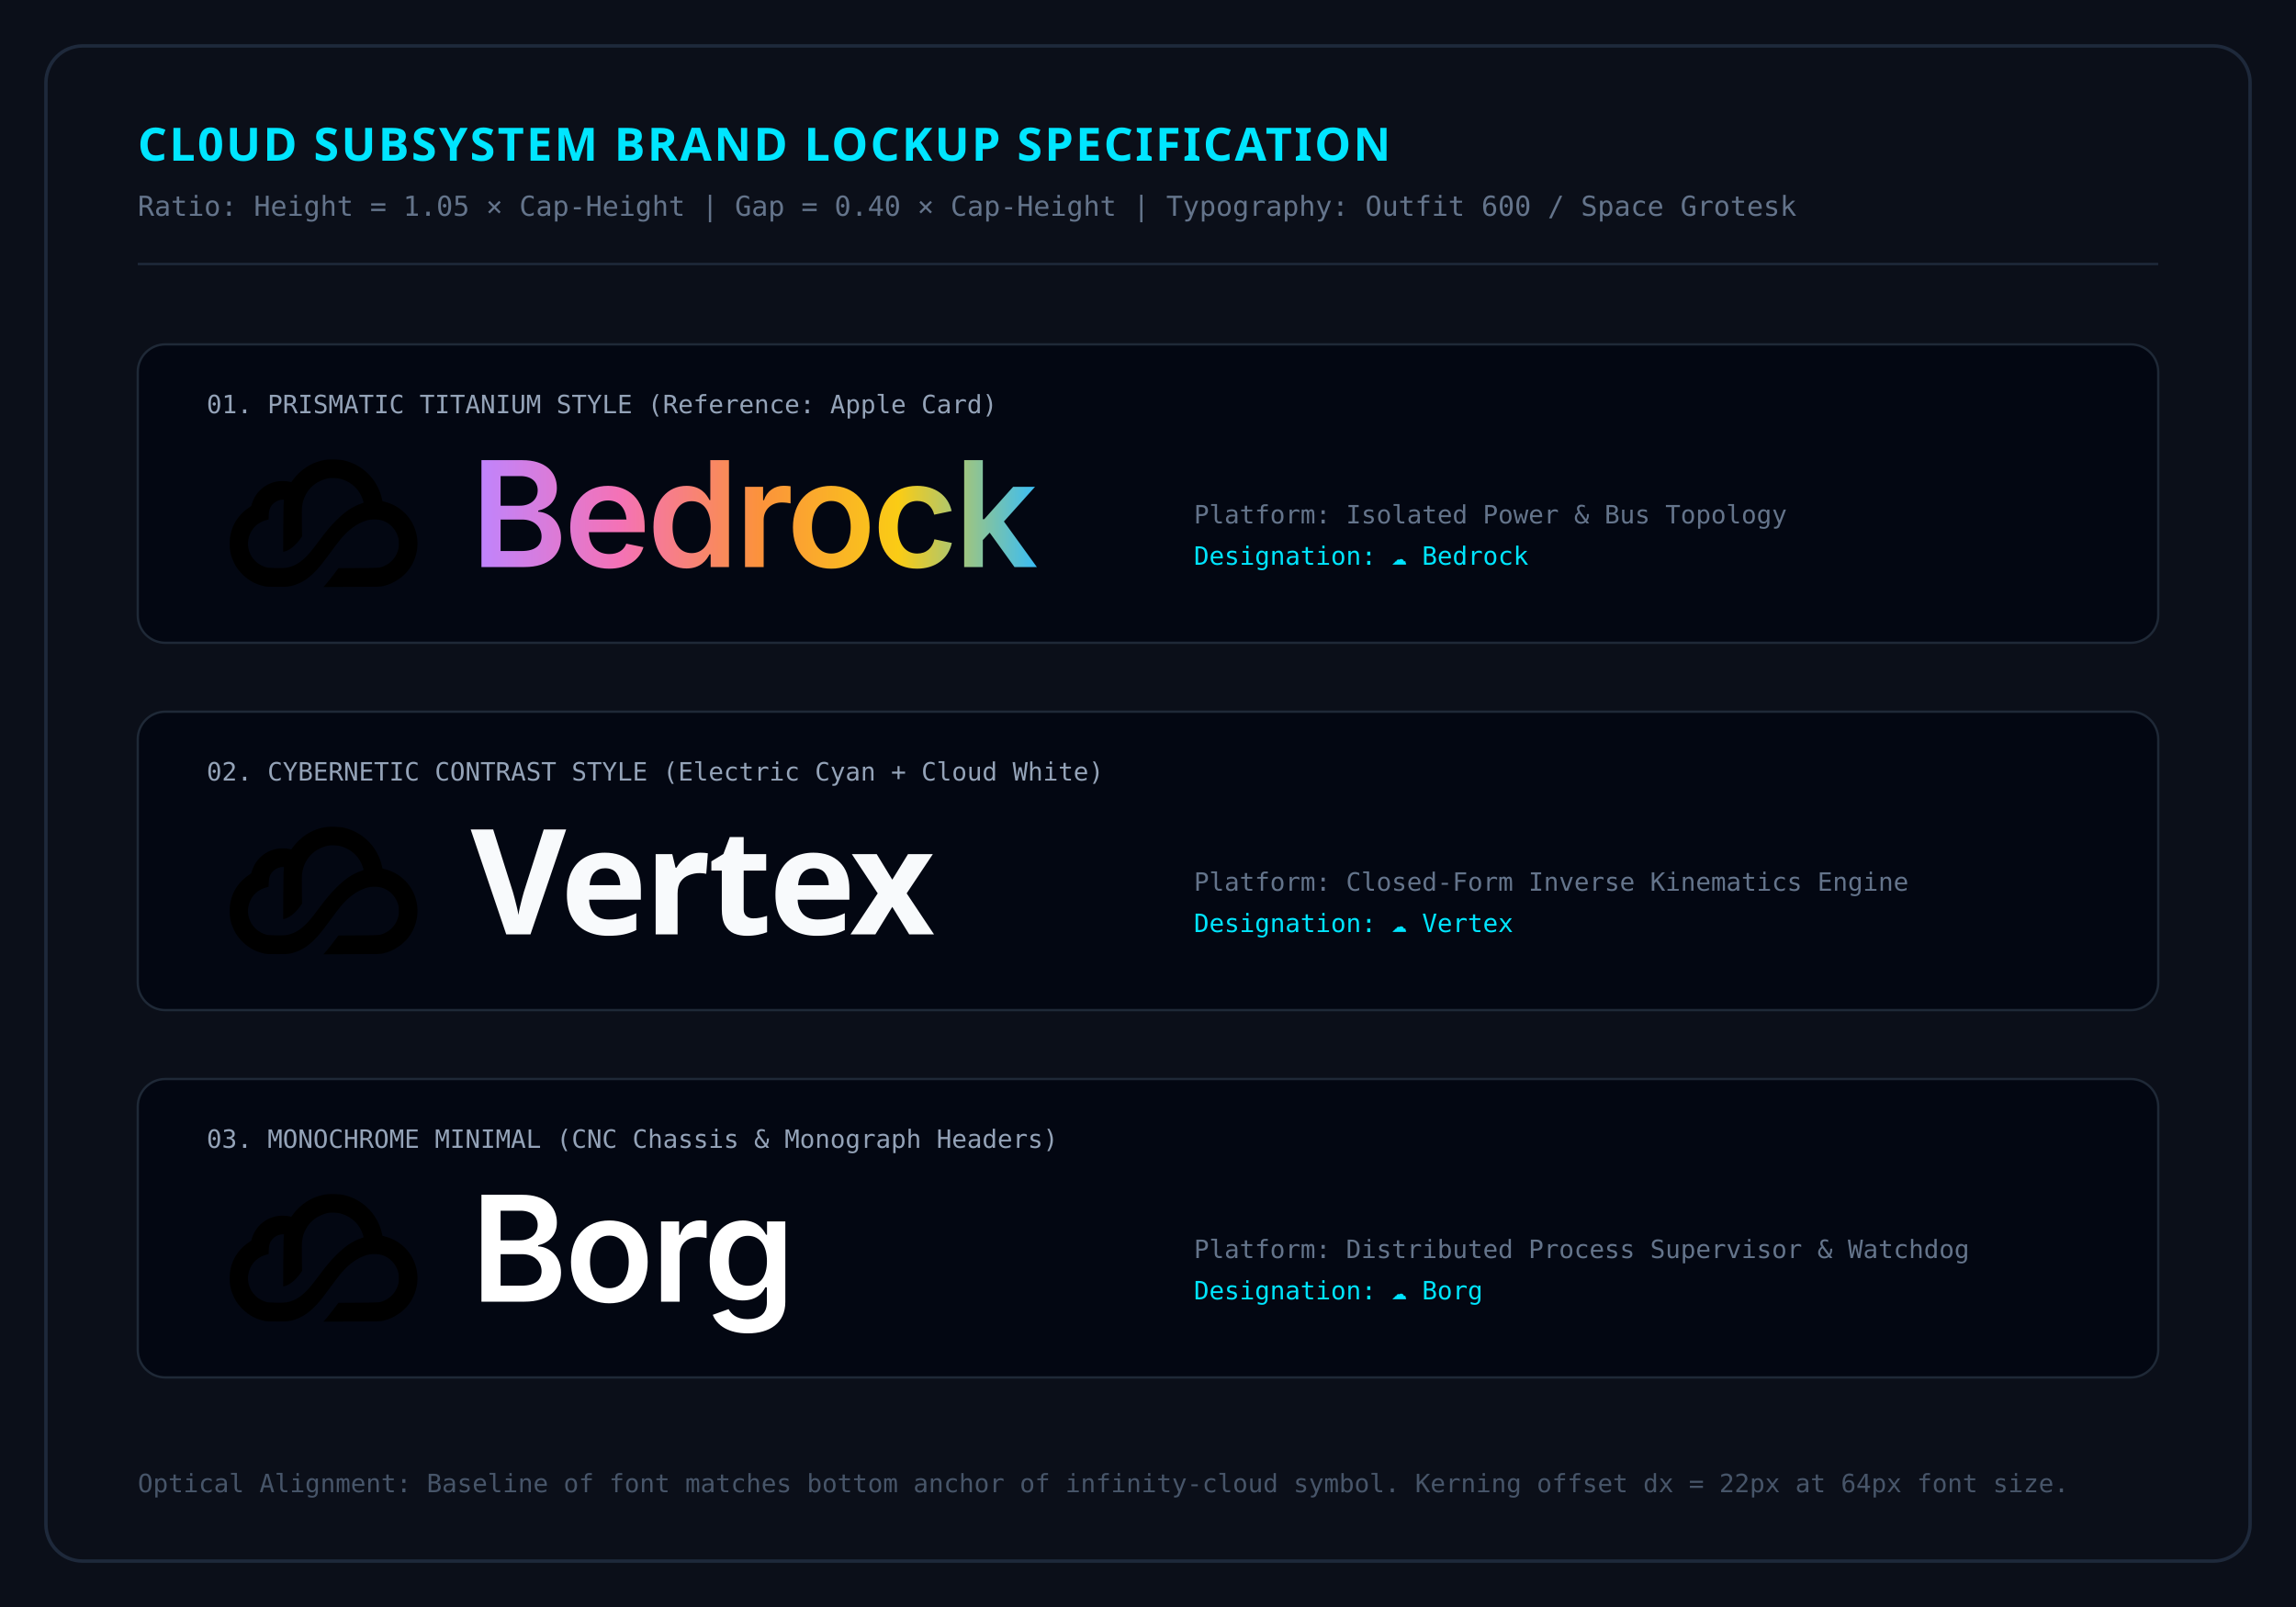
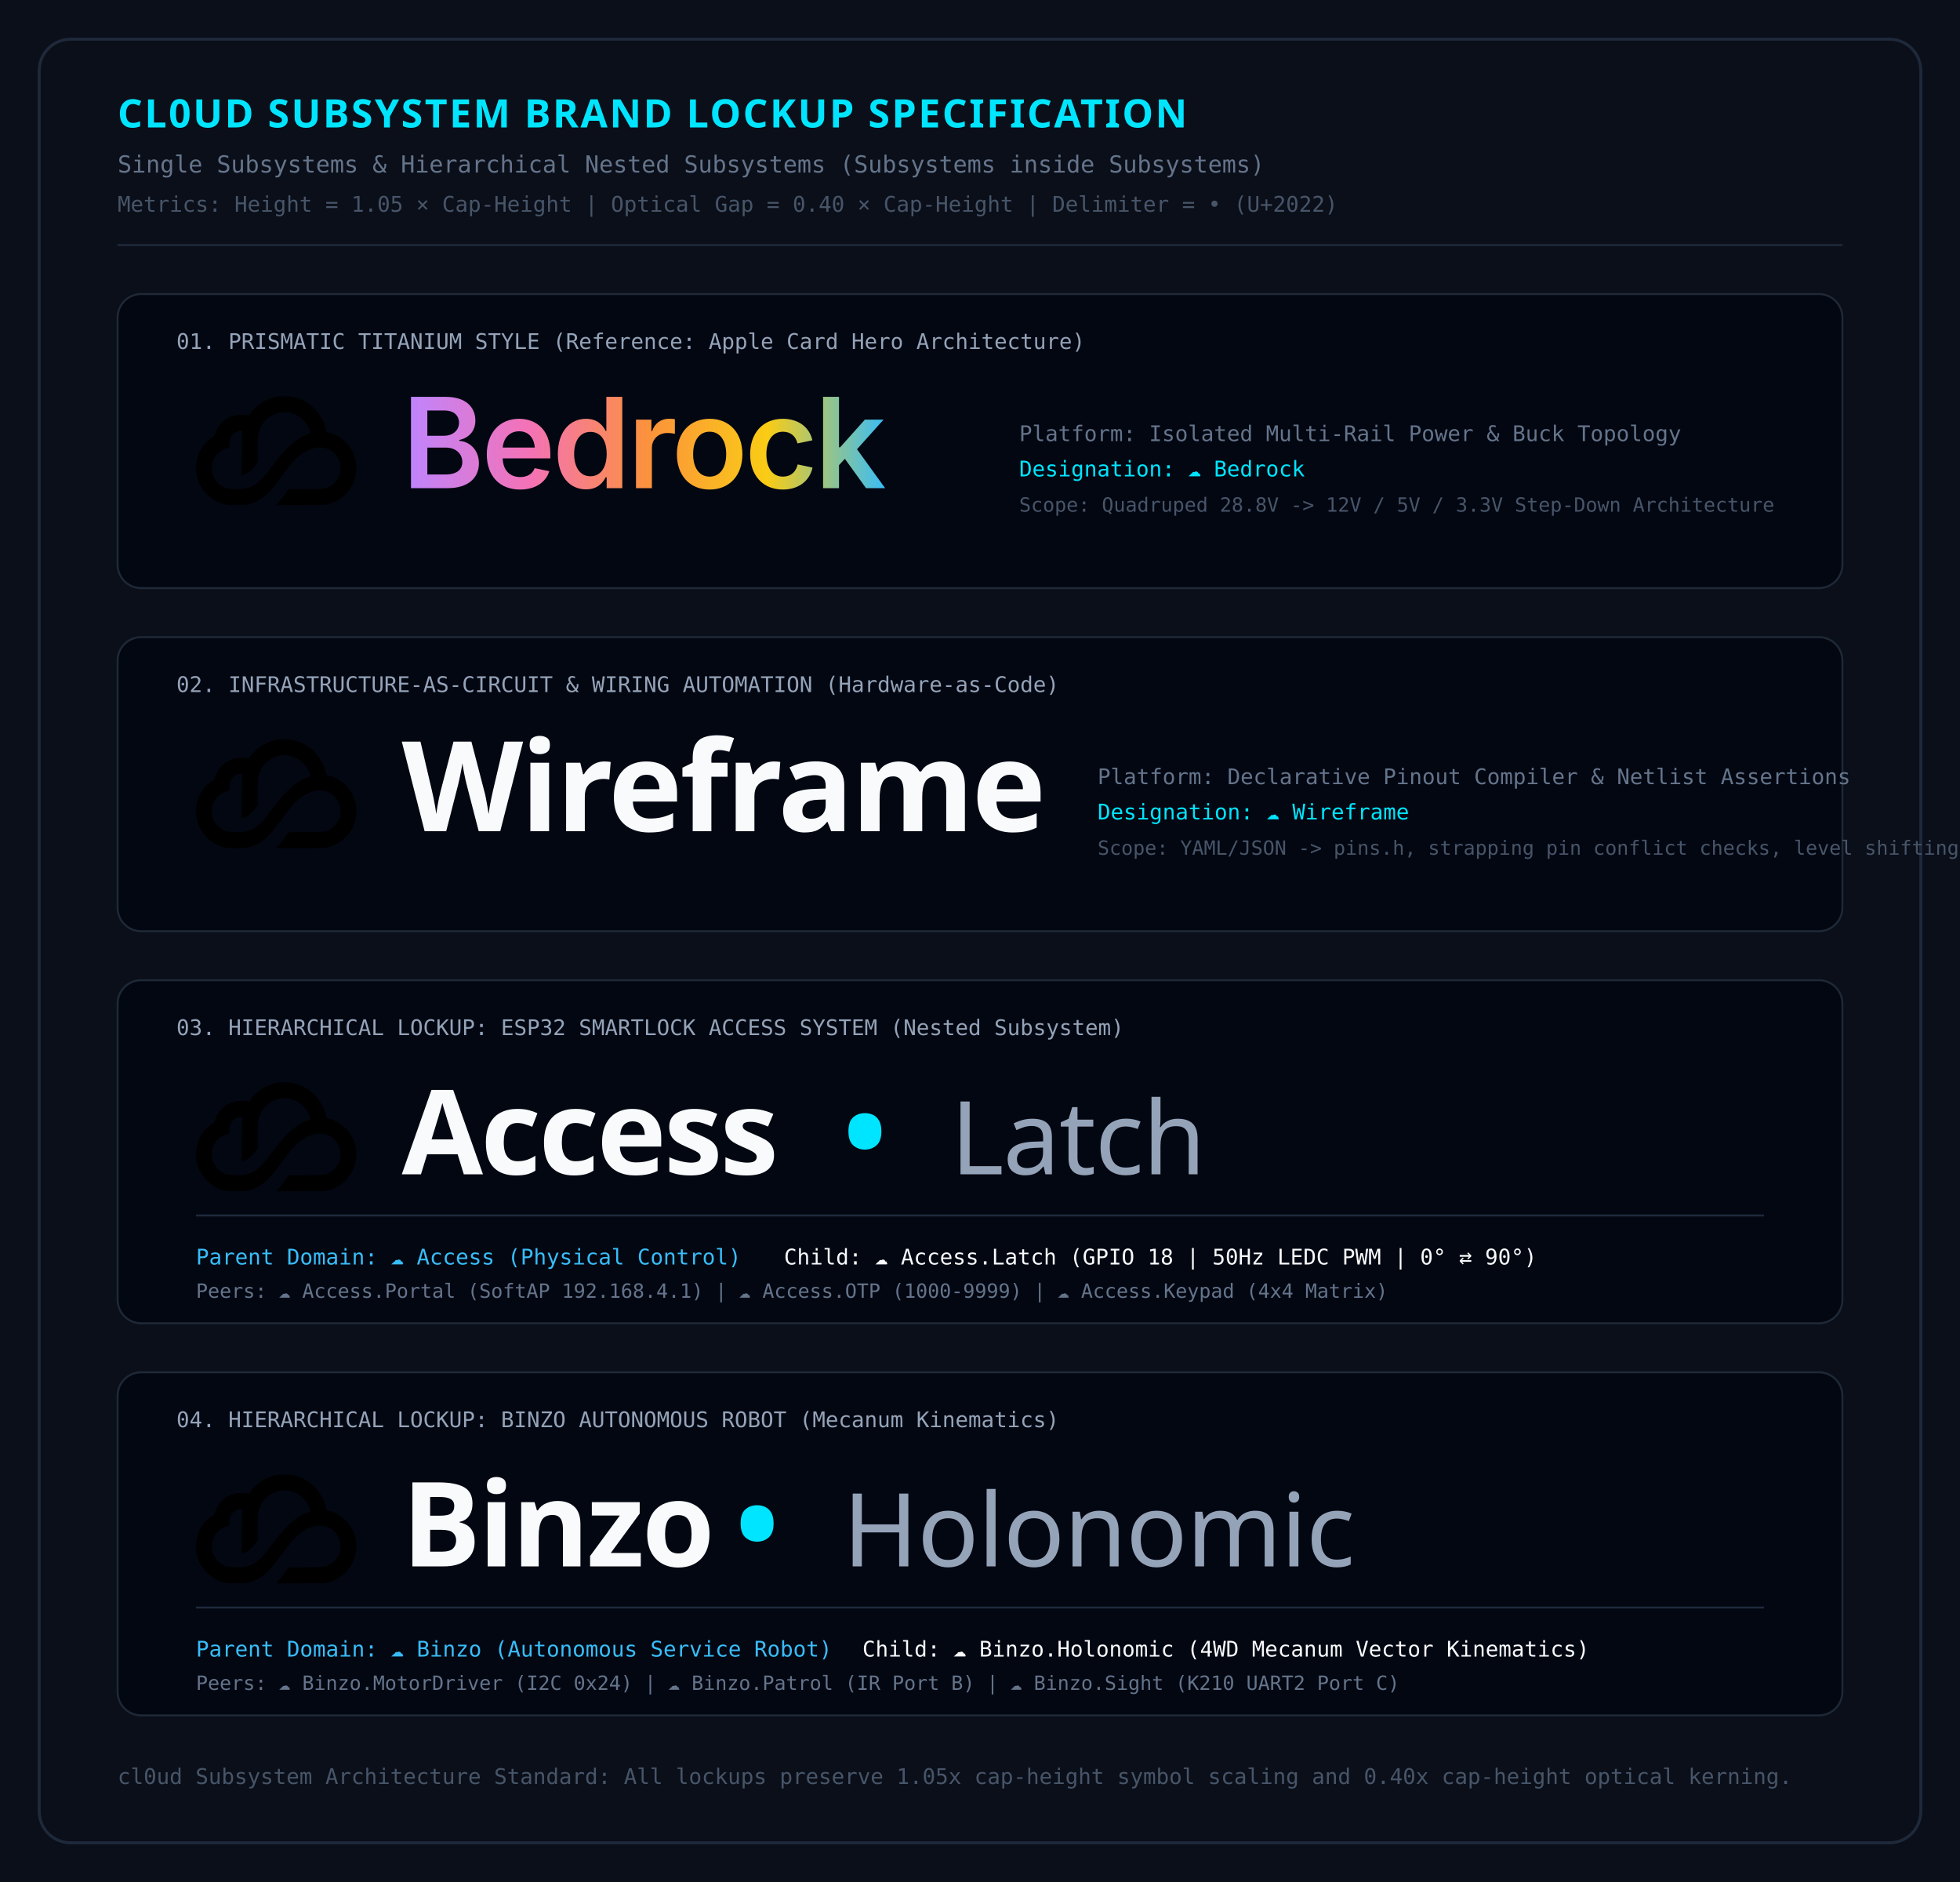
- <svg xmlns="http://www.w3.org/2000/svg" viewBox="0 0 1000 700" width="1000" height="700" fill="none">
+ <svg xmlns="http://www.w3.org/2000/svg" viewBox="0 0 1000 960" width="1000" height="960" fill="none">
  <defs>
    <linearGradient id="appleCardGrad" x1="0%" y1="0%" x2="100%" y2="0%">
      <stop offset="0%" stop-color="#C084FC" />
      <stop offset="25%" stop-color="#F472B6" />
      <stop offset="50%" stop-color="#FB923C" />
      <stop offset="75%" stop-color="#FACC15" />
      <stop offset="100%" stop-color="#38BDF8" />
    </linearGradient>
    <linearGradient id="cyanGrad" x1="0%" y1="0%" x2="100%" y2="100%">
      <stop offset="0%" stop-color="#00E5FF" />
      <stop offset="100%" stop-color="#38BDF8" />
    </linearGradient>
    <g id="cloud-symbol">
      <path fill="currentColor" fill-rule="evenodd" d="M 309.8 1.5 c -23.8 3.0 -45.7 11.0 -65.4 23.8 -16.7 10.8 -31.5 24.8 -42.8 40.3 l -5.5 7.6 -5.1 -1.4 c -7.4 -2.1 -26.8 -2.8 -36.7 -1.3 -39.4 5.7 -70.9 32.3 -83.0 70.0 l -2.7 8.5 -8.8 6.2 c -38.8 27.0 -59.7 66.9 -59.7 113.8 -0.1 22.0 4.3 40.6 14.2 61.0 6.8 14.0 15.6 25.8 28.0 37.8 19.9 19.2 41.2 30.5 68.4 36.4 6.9 1.5 13.4 1.8 40.7 1.8 35.1 -0.0 39.2 -0.4 55.4 -5.7 34.2 -11.0 63.0 -34.9 96.1 -79.7 37.2 -50.3 44.9 -60.4 55.3 -72.2 22.3 -25.5 45.9 -42.4 72.3 -51.7 11.5 -4.1 22.8 -5.6 35.3 -4.9 11.9 0.7 19.5 2.6 29.1 7.2 19.6 9.5 33.7 26.4 40.7 48.5 2.0 6.4 2.3 9.5 2.3 21.5 -0.1 13.2 -0.3 14.5 -3.5 23.9 -7.1 20.9 -21.6 37.0 -41.5 46.2 -14.9 6.9 -13.3 6.7 -83.5 7.2 l -63.5 0.4 -13.5 18.0 c -7.4 9.9 -18.2 23.4 -23.8 30.0 l -10.4 11.9 90.9 -0.4 c 89.0 -0.3 91.0 -0.4 99.3 -2.5 19.3 -4.8 31.9 -10.5 49.1 -22.0 47.4 -31.7 69.8 -91.1 55.6 -147.2 -12.3 -48.2 -49.8 -85.9 -98.0 -98.4 l -9.0 -2.4 -2.3 -9.8 c -2.9 -12.7 -7.1 -24.0 -13.9 -37.3 -22.0 -42.6 -62.3 -73.3 -109.0 -83.1 -11.5 -2.4 -39.4 -3.5 -51.1 -2.0 z m 39.2 60.4 c 29.0 6.2 55.4 26.2 68.1 51.9 4.8 9.7 9.7 23.8 8.6 24.7 -0.5 0.3 -3.3 1.4 -6.3 2.5 -28.5 9.6 -52.0 25.4 -80.5 53.9 -19.7 19.8 -28.6 30.4 -57.0 68.1 -22.1 29.4 -29.2 38.0 -41.2 49.6 -20.2 19.6 -39.7 29.9 -62.9 33.0 -5.7 0.7 -16.9 1.0 -31.9 0.6 -19.6 -0.4 -24.1 -0.8 -30.5 -2.6 -45.2 -13.1 -68.8 -61.6 -51.0 -104.5 9.5 -22.8 26.7 -37.9 51.2 -45.0 l 8.3 -2.4 0.6 -12.8 c 0.6 -15.4 2.9 -23.2 9.1 -31.5 7.6 -10.2 19.2 -16.8 32.3 -18.4 7.2 -0.8 7.8 -0.1 6.4 7.1 -0.8 4.1 -1.3 29.3 -1.6 82.2 l -0.4 76.4 3.3 -0.7 c 16.0 -3.5 33.6 -17.1 49.7 -38.7 l 7.2 -9.8 -0.7 -42.2 c -0.4 -28.7 -0.3 -45.4 0.5 -51.9 3.2 -28.0 16.3 -52.6 37.0 -69.1 13.7 -11.0 32.0 -19.2 48.6 -21.8 7.8 -1.2 24.2 -0.5 33.1 1.4 z" />
    </g>
  </defs>
-   <rect width="1000" height="700" fill="#0B0F19" />
-   <rect x="20" y="20" width="960" height="660" rx="16" stroke="#1E293B" stroke-width="1.5" />
-   <text x="60" y="70" font-family="'Outfit', 'Space Grotesk', system-ui, sans-serif" font-size="20" font-weight="700" fill="#00E5FF" letter-spacing="0.05em">CL0UD SUBSYSTEM BRAND LOCKUP SPECIFICATION</text>
-   <text x="60" y="94" font-family="'JetBrains Mono', monospace" font-size="12" fill="#64748B">Ratio: Height = 1.05 × Cap-Height | Gap = 0.40 × Cap-Height | Typography: Outfit 600 / Space Grotesk</text>
-   <line x1="60" y1="115" x2="940" y2="115" stroke="#1E293B" stroke-width="1" />
+   <rect width="1000" height="960" fill="#0B0F19" />
+   <rect x="20" y="20" width="960" height="920" rx="16" stroke="#1E293B" stroke-width="1.5" />
+   <text x="60" y="65" font-family="'Outfit', 'Space Grotesk', system-ui, sans-serif" font-size="20" font-weight="700" fill="#00E5FF" letter-spacing="0.05em">CL0UD SUBSYSTEM BRAND LOCKUP SPECIFICATION</text>
+   <text x="60" y="88" font-family="'JetBrains Mono', monospace" font-size="12" fill="#64748B">Single Subsystems &amp; Hierarchical Nested Subsystems (Subsystems inside Subsystems)</text>
+   <text x="60" y="108" font-family="'JetBrains Mono', monospace" font-size="11" fill="#475569">Metrics: Height = 1.05 × Cap-Height | Optical Gap = 0.40 × Cap-Height | Delimiter = • (U+2022)</text>
+   <line x1="60" y1="125" x2="940" y2="125" stroke="#1E293B" stroke-width="1" />
  <g transform="translate(60, 150)">
-     <rect width="880" height="130" rx="12" fill="#030712" stroke="#1F2937" stroke-width="1" />
-     <text x="30" y="30" font-family="'JetBrains Mono', monospace" font-size="11" fill="#94A3B8">01. PRISMATIC TITANIUM STYLE (Reference: Apple Card)</text>
-     <g transform="translate(40, 50)" fill="url(#appleCardGrad)">
+     <rect width="880" height="150" rx="12" fill="#030712" stroke="#1F2937" stroke-width="1" />
+     <text x="30" y="28" font-family="'JetBrains Mono', monospace" font-size="11" fill="#94A3B8">01. PRISMATIC TITANIUM STYLE (Reference: Apple Card Hero Architecture)</text>
+     <g transform="translate(40, 52)" fill="url(#appleCardGrad)">
      <use href="#cloud-symbol" transform="scale(0.137)" />
      <text x="105" y="47" font-family="'Outfit', 'SF Pro Display', -apple-system, sans-serif" font-size="64" font-weight="600" letter-spacing="-0.025em">Bedrock</text>
    </g>
-     <text x="460" y="78" font-family="'JetBrains Mono', monospace" font-size="11" fill="#64748B">Platform: Isolated Power &amp; Bus Topology</text>
-     <text x="460" y="96" font-family="'JetBrains Mono', monospace" font-size="11" fill="#00E5FF">Designation: ☁ Bedrock</text>
+     <text x="460" y="75" font-family="'JetBrains Mono', monospace" font-size="11" fill="#64748B">Platform: Isolated Multi-Rail Power &amp; Buck Topology</text>
+     <text x="460" y="93" font-family="'JetBrains Mono', monospace" font-size="11" fill="#00E5FF">Designation: ☁ Bedrock</text>
+     <text x="460" y="111" font-family="'JetBrains Mono', monospace" font-size="10" fill="#475569">Scope: Quadruped 28.8V -&gt; 12V / 5V / 3.3V Step-Down Architecture</text>
  </g>
-   <g transform="translate(60, 310)">
-     <rect width="880" height="130" rx="12" fill="#030712" stroke="#1F2937" stroke-width="1" />
-     <text x="30" y="30" font-family="'JetBrains Mono', monospace" font-size="11" fill="#94A3B8">02. CYBERNETIC CONTRAST STYLE (Electric Cyan + Cloud White)</text>
-     <g transform="translate(40, 50)">
+   <g transform="translate(60, 325)">
+     <rect width="880" height="150" rx="12" fill="#030712" stroke="#1F2937" stroke-width="1" />
+     <text x="30" y="28" font-family="'JetBrains Mono', monospace" font-size="11" fill="#94A3B8">02. INFRASTRUCTURE-AS-CIRCUIT &amp; WIRING AUTOMATION (Hardware-as-Code)</text>
+     <g transform="translate(40, 52)">
      <use href="#cloud-symbol" transform="scale(0.137)" fill="url(#cyanGrad)" />
-       <text x="105" y="47" font-family="'Outfit', 'Space Grotesk', system-ui, sans-serif" font-size="64" font-weight="700" fill="#F8FAFC" letter-spacing="-0.02em">Vertex</text>
+       <text x="105" y="47" font-family="'Outfit', 'Space Grotesk', system-ui, sans-serif" font-size="64" font-weight="700" fill="#F8FAFC" letter-spacing="-0.02em">Wireframe</text>
    </g>
-     <text x="460" y="78" font-family="'JetBrains Mono', monospace" font-size="11" fill="#64748B">Platform: Closed-Form Inverse Kinematics Engine</text>
-     <text x="460" y="96" font-family="'JetBrains Mono', monospace" font-size="11" fill="#00E5FF">Designation: ☁ Vertex</text>
+     <text x="500" y="75" font-family="'JetBrains Mono', monospace" font-size="11" fill="#64748B">Platform: Declarative Pinout Compiler &amp; Netlist Assertions</text>
+     <text x="500" y="93" font-family="'JetBrains Mono', monospace" font-size="11" fill="#00E5FF">Designation: ☁ Wireframe</text>
+     <text x="500" y="111" font-family="'JetBrains Mono', monospace" font-size="10" fill="#475569">Scope: YAML/JSON -&gt; pins.h, strapping pin conflict checks, level shifting</text>
  </g>
-   <g transform="translate(60, 470)">
-     <rect width="880" height="130" rx="12" fill="#030712" stroke="#1F2937" stroke-width="1" />
-     <text x="30" y="30" font-family="'JetBrains Mono', monospace" font-size="11" fill="#94A3B8">03. MONOCHROME MINIMAL (CNC Chassis &amp; Monograph Headers)</text>
-     <g transform="translate(40, 50)">
-       <use href="#cloud-symbol" transform="scale(0.137)" fill="#FFFFFF" />
-       <text x="105" y="47" font-family="'Outfit', -apple-system, sans-serif" font-size="64" font-weight="600" fill="#FFFFFF" letter-spacing="-0.02em">Borg</text>
+   <g transform="translate(60, 500)">
+     <rect width="880" height="175" rx="12" fill="#030712" stroke="#1F2937" stroke-width="1" />
+     <text x="30" y="28" font-family="'JetBrains Mono', monospace" font-size="11" fill="#94A3B8">03. HIERARCHICAL LOCKUP: ESP32 SMARTLOCK ACCESS SYSTEM (Nested Subsystem)</text>
+     <g transform="translate(40, 52)">
+       <use href="#cloud-symbol" transform="scale(0.137)" fill="url(#cyanGrad)" />
+       <text x="105" y="47" font-family="'Outfit', system-ui, sans-serif" font-size="60" font-weight="600" fill="#F8FAFC" letter-spacing="-0.02em">Access</text>
+       <text x="330" y="47" font-family="'Outfit', system-ui, sans-serif" font-size="60" font-weight="700" fill="#00E5FF"> • </text>
+       <text x="385" y="47" font-family="'Outfit', system-ui, sans-serif" font-size="52" font-weight="500" fill="#94A3B8" letter-spacing="-0.01em">Latch</text>
    </g>
-     <text x="460" y="78" font-family="'JetBrains Mono', monospace" font-size="11" fill="#64748B">Platform: Distributed Process Supervisor &amp; Watchdog</text>
-     <text x="460" y="96" font-family="'JetBrains Mono', monospace" font-size="11" fill="#00E5FF">Designation: ☁ Borg</text>
+     <path d="M 40 120 L 840 120" stroke="#1E293B" stroke-width="1" />
+     <text x="40" y="145" font-family="'JetBrains Mono', monospace" font-size="11" fill="#38BDF8">Parent Domain: ☁ Access (Physical Control)</text>
+     <text x="340" y="145" font-family="'JetBrains Mono', monospace" font-size="11" fill="#F8FAFC">Child: ☁ Access.Latch (GPIO 18 | 50Hz LEDC PWM | 0° ⇄ 90°)</text>
+     <text x="40" y="162" font-family="'JetBrains Mono', monospace" font-size="10" fill="#64748B">Peers: ☁ Access.Portal (SoftAP 192.168.4.1) | ☁ Access.OTP (1000-9999) | ☁ Access.Keypad (4x4 Matrix)</text>
  </g>
-   <text x="60" y="650" font-family="'JetBrains Mono', monospace" font-size="11" fill="#475569">Optical Alignment: Baseline of font matches bottom anchor of infinity-cloud symbol. Kerning offset dx = 22px at 64px font size.</text>
+   <g transform="translate(60, 700)">
+     <rect width="880" height="175" rx="12" fill="#030712" stroke="#1F2937" stroke-width="1" />
+     <text x="30" y="28" font-family="'JetBrains Mono', monospace" font-size="11" fill="#94A3B8">04. HIERARCHICAL LOCKUP: BINZO AUTONOMOUS ROBOT (Mecanum Kinematics)</text>
+     <g transform="translate(40, 52)">
+       <use href="#cloud-symbol" transform="scale(0.137)" fill="url(#cyanGrad)" />
+       <text x="105" y="47" font-family="'Outfit', system-ui, sans-serif" font-size="60" font-weight="600" fill="#F8FAFC" letter-spacing="-0.02em">Binzo</text>
+       <text x="275" y="47" font-family="'Outfit', system-ui, sans-serif" font-size="60" font-weight="700" fill="#00E5FF"> • </text>
+       <text x="330" y="47" font-family="'Outfit', system-ui, sans-serif" font-size="52" font-weight="500" fill="#94A3B8" letter-spacing="-0.01em">Holonomic</text>
+     </g>
+     <path d="M 40 120 L 840 120" stroke="#1E293B" stroke-width="1" />
+     <text x="40" y="145" font-family="'JetBrains Mono', monospace" font-size="11" fill="#38BDF8">Parent Domain: ☁ Binzo (Autonomous Service Robot)</text>
+     <text x="380" y="145" font-family="'JetBrains Mono', monospace" font-size="11" fill="#F8FAFC">Child: ☁ Binzo.Holonomic (4WD Mecanum Vector Kinematics)</text>
+     <text x="40" y="162" font-family="'JetBrains Mono', monospace" font-size="10" fill="#64748B">Peers: ☁ Binzo.MotorDriver (I2C 0x24) | ☁ Binzo.Patrol (IR Port B) | ☁ Binzo.Sight (K210 UART2 Port C)</text>
+   </g>
+   <text x="60" y="910" font-family="'JetBrains Mono', monospace" font-size="11" fill="#475569">cl0ud Subsystem Architecture Standard: All lockups preserve 1.05x cap-height symbol scaling and 0.40x cap-height optical kerning.</text>
</svg>
